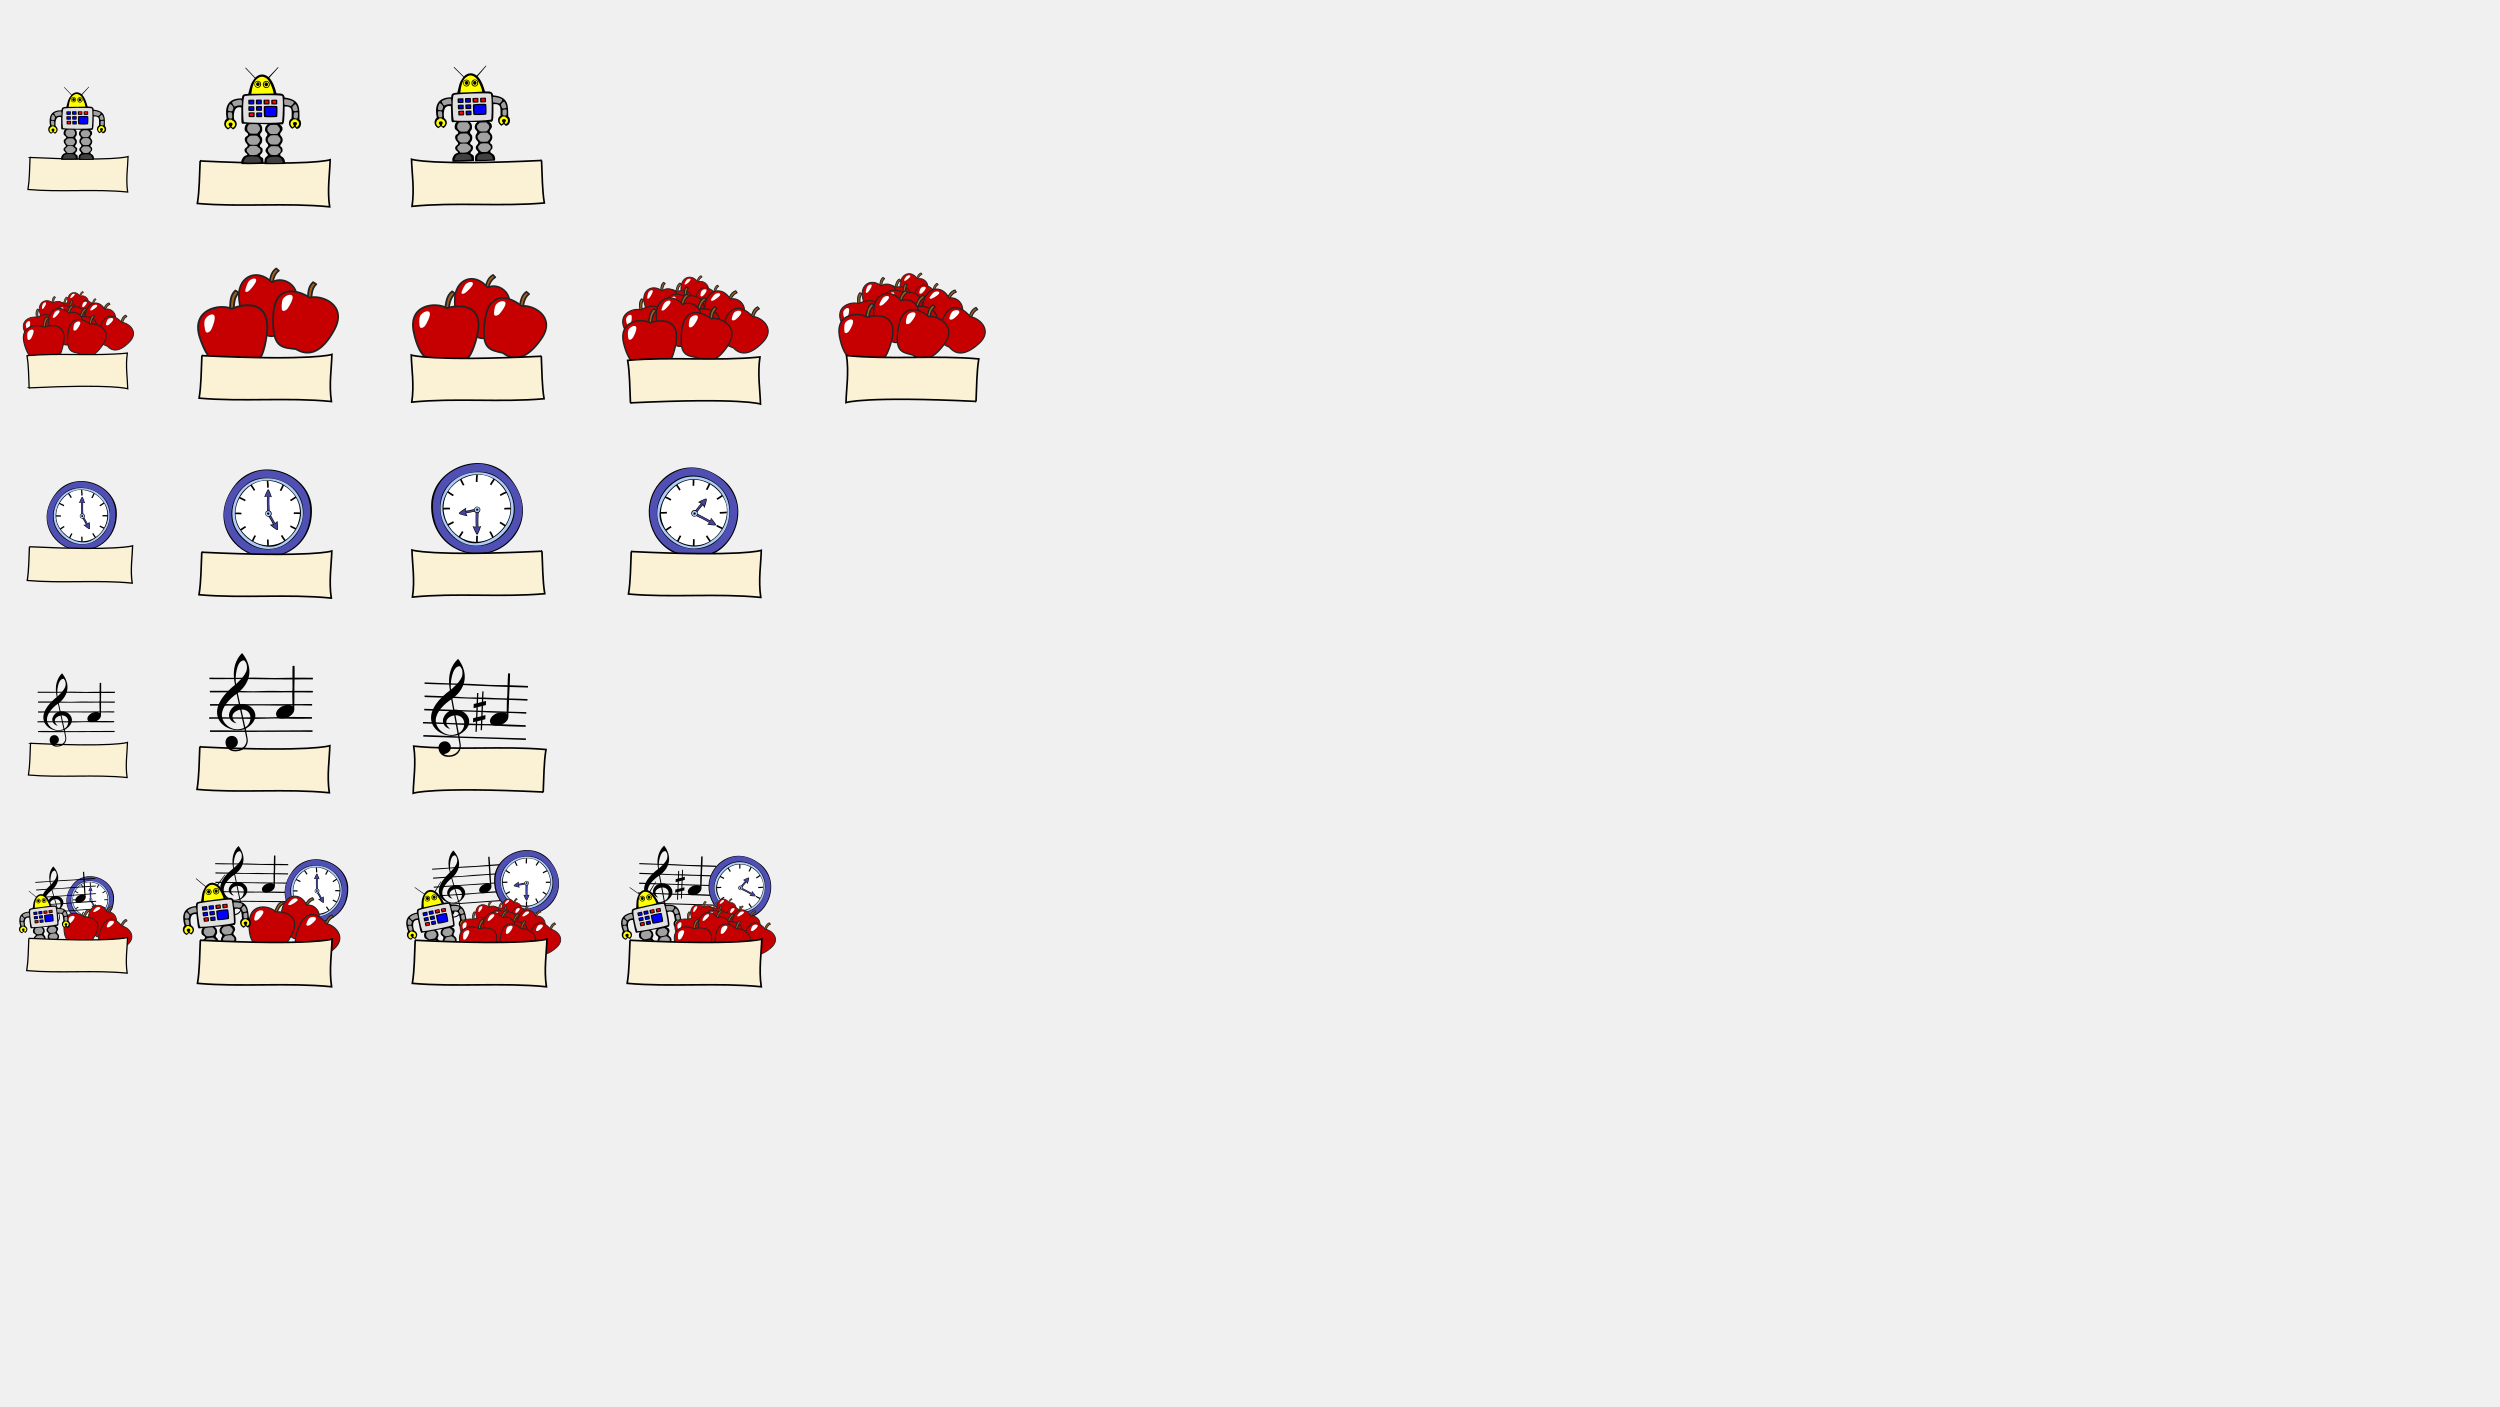
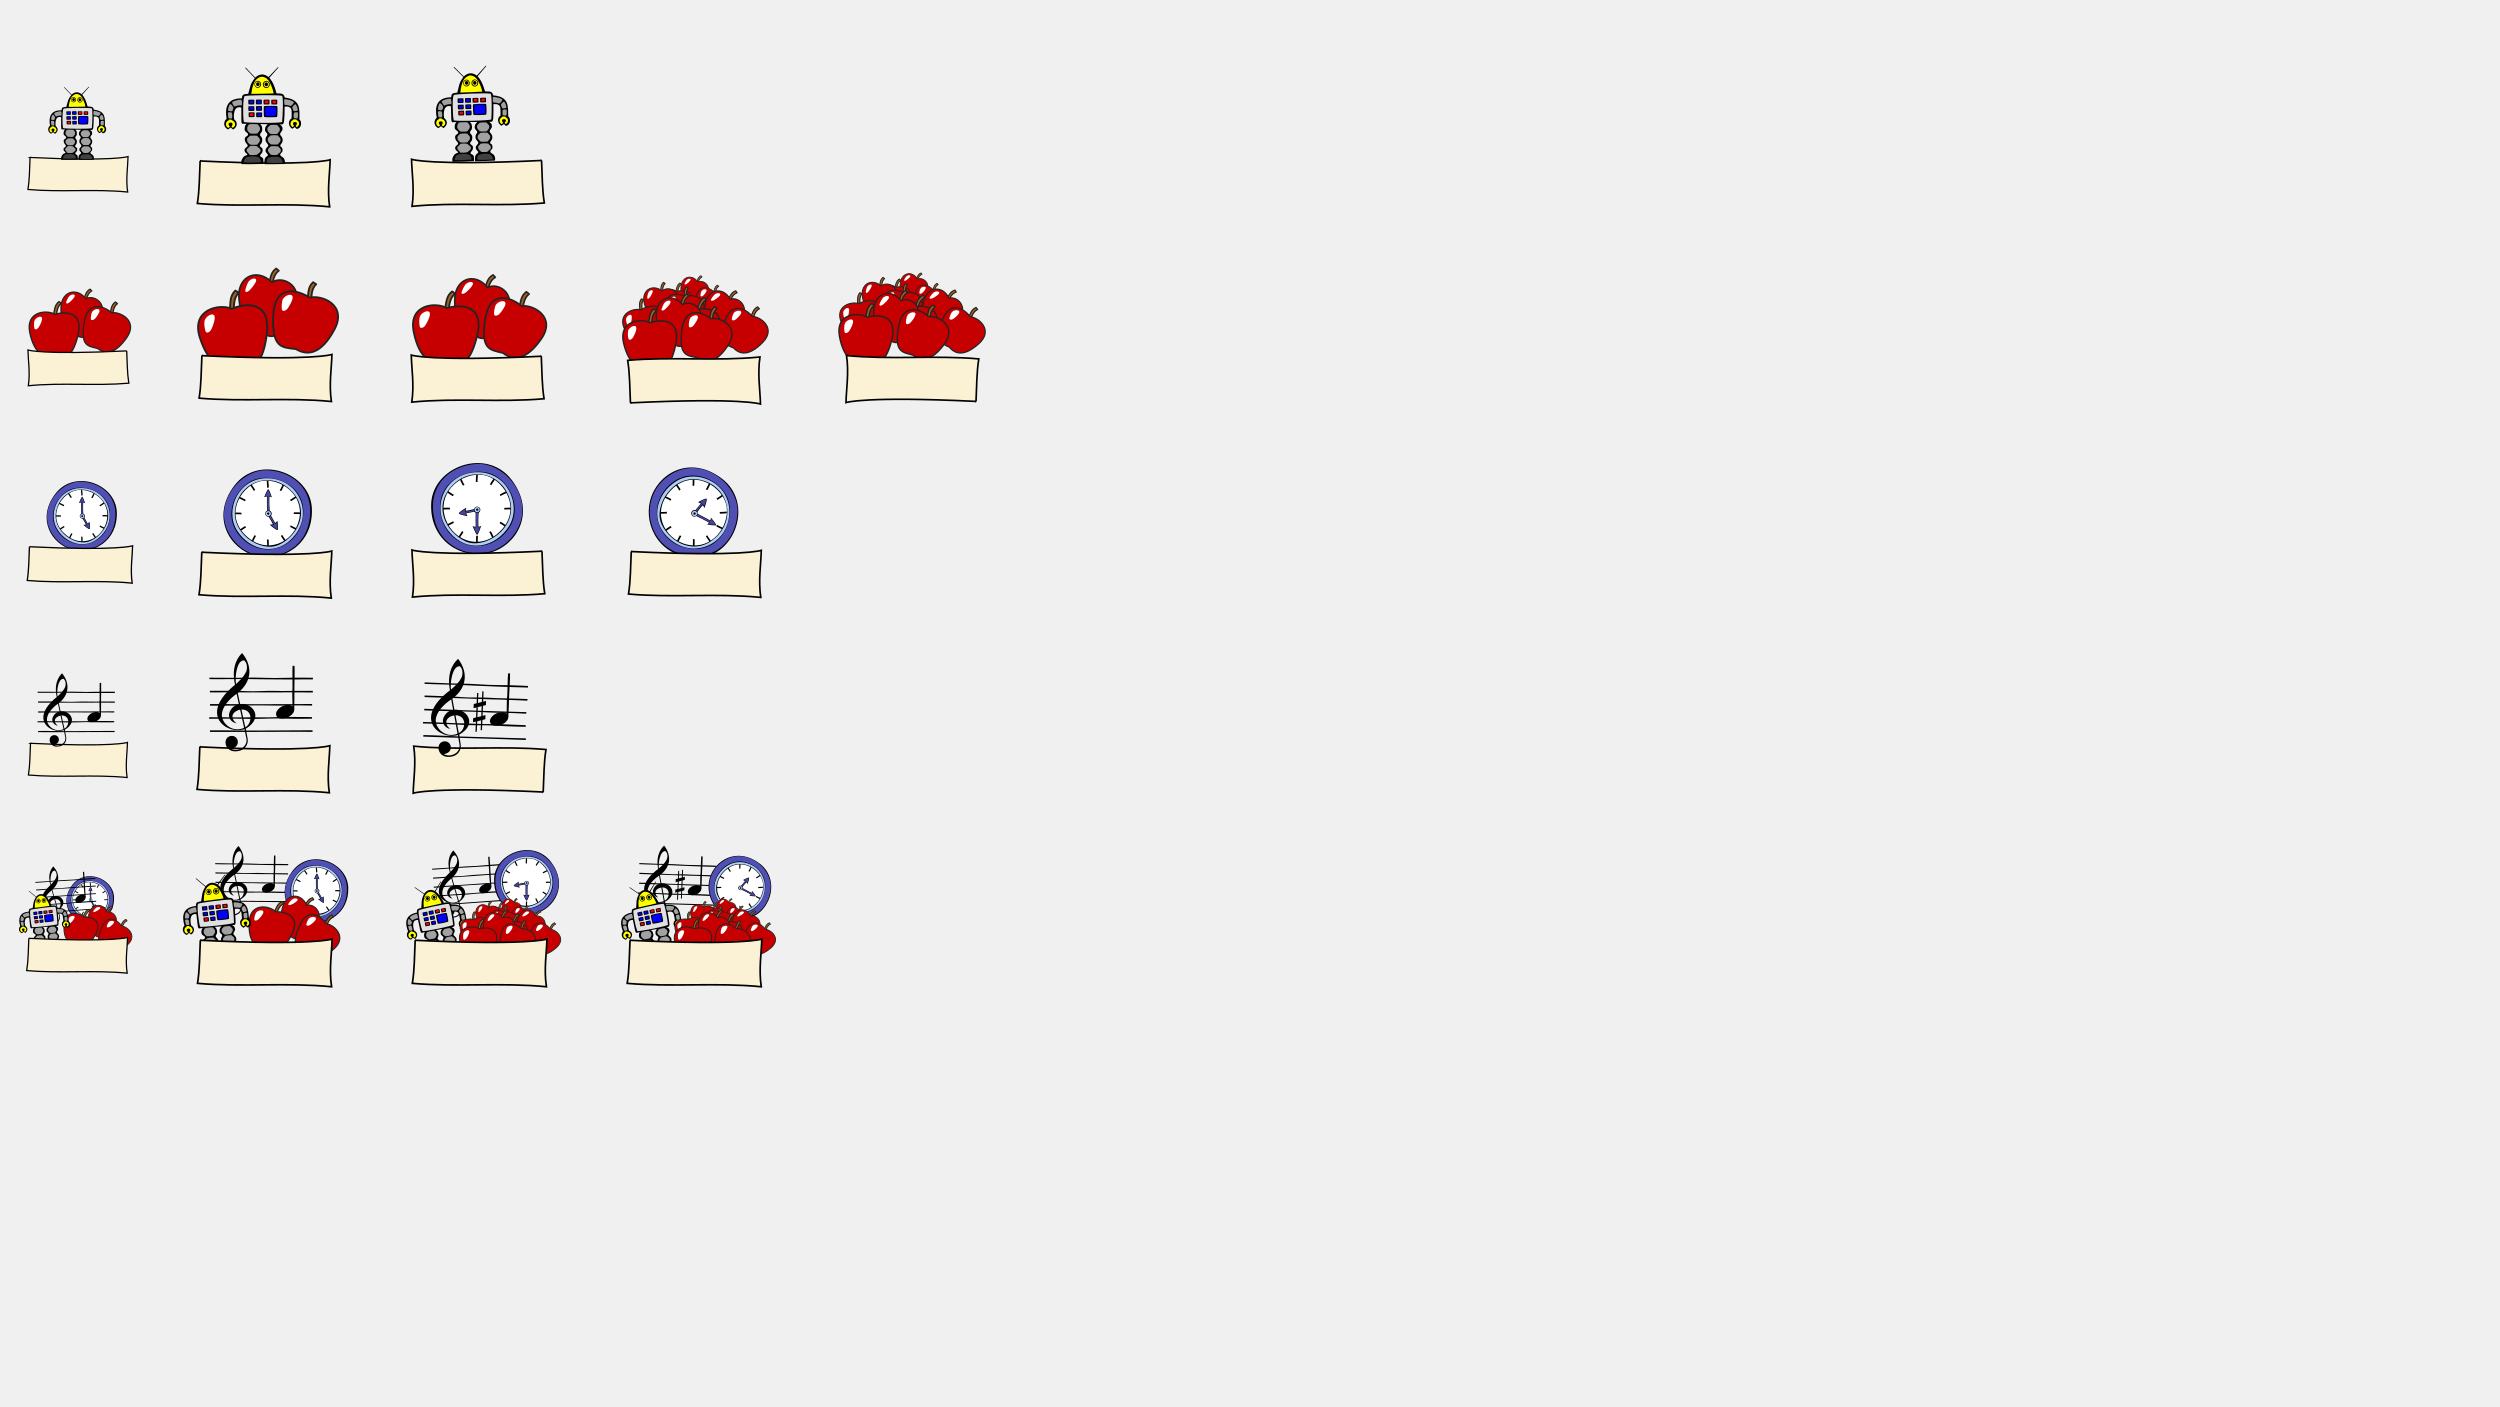
<svg xmlns="http://www.w3.org/2000/svg" xmlns:xlink="http://www.w3.org/1999/xlink" id="svg2" height="100%" viewBox="0 0 640 360" width="100%" version="1.1">
  <path id="answerlabel" stroke-linejoin="miter" d="m-56.11-15.66c28.6,1.376,33.29-0.301,33.29-0.301-0.073,3.438-0.794,7.65-0.135,12.04-11.24-1.119-22.64,0.126-33.86-0.86,0.554-3.42,0.525-6.997,0.708-10.88z" stroke="#000" stroke-linecap="butt" stroke-miterlimit="4" stroke-dasharray="none" stroke-width="0.431" fill="#fbf2d5" />
  <g id="FirstLetter" transform="translate(6,0)">
    <g id="g4123" transform="translate(-3.40901,-0.8838835)">
      <use id="use3793" xlink:href="#answerlabel" transform="translate(104.75,57.75)" height="360" width="640" y="0" x="0" />
      <g id="robot">
        <path id="path4536" d="m62.64,20.89-2.467-2.585,0.119-0.133,2.467,2.575c1.124-1.085,2.354-0.995,3.389-0.144l2.431-2.55,0.131,0.108-2.358,2.635c1.04,1.149,1.488,2.668,1.829,3.974,0.749,0.128,1.905-0.245,2.111,1.09,4.177,0.49,3.772,2.888,3.768,5.601,0.621,0.377,0.701,2.286-0.705,2.436-0.035,0-0.474-0.488-0.474-0.488s-0.626,0.473-0.697,0.425c-1.261-0.909-0.854-2.261-0.139-2.618,0-0.551,0.079-1.406,0.007-2.039-0.083-0.635-0.384-0.791-0.79-0.946-0.312-0.121-0.622-0.048-0.994-0.06-0.012,0.921,0.012,2.071-0.096,3.184-0.023,0.299-0.047,1.233-0.443,1.365l-0.718,0.012c0.408,0.31,0.731,0.455,0.731,1.209,0,0.503-0.611,0.827-0.624,1.293-0.023,0.383,0.719,0.695,0.647,1.593-0.06,0.767-0.574,0.946-0.611,1.341-0.024,0.395,0.587,0.179,0.587,1.15,0,0.79-0.587,0.586-0.587,1.221,0,0.418,0.838,0.478,1.065,1.173,0.168,0.539,0.192,0.658,0.06,1.161-1.7,0-3.221,0.096-5.162,0.035,0.012-0.79-0.083-0.503,0.036-1.185,0.12-0.694,0.778-0.85,0.815-1.077,0.071-0.479-0.611-0.564-0.587-1.269,0.012-0.695,0.718-0.838,0.682-1.281-0.06-0.539-0.705-0.647-0.682-1.51,0.012-0.838,0.491-0.838,0.479-1.281-0.013-0.491-0.707-0.526-0.599-1.449,0.071-0.682,0.443-0.886,0.718-1.161l-1.976-0.06c0.275,0.347,0.551,0.407,0.539,1.401-0.012,0.923-0.622,0.827-0.539,1.402,0.06,0.455,0.587,0.43,0.539,1.329-0.048,1.077-0.647,1.017-0.599,1.46,0.048,0.466,0.803,0.312,0.707,1.221-0.096,0.886-0.622,0.79-0.659,1.281-0.036,0.36,0.778,0.36,0.815,0.911,0.035,0.682,0.095,0.611,0.024,1.208-2.119,0.096-3.785,0.06-5.591,0.06-0.119-0.646-0.119-0.886,0.324-1.591,0.466-0.767,1.198-0.635,1.161-0.838-0.096-0.42-0.67-0.36-0.718-1.161-0.023-0.599,0.778-0.743,0.803-1.114,0.035-0.48-0.718-0.672-0.743-1.677-0.012-0.778,0.79-0.718,0.838-1.173,0.06-0.551-0.85-0.611-0.874-1.304-0.035-0.707,0.181-1.209,0.527-1.473l-0.874-0.012c-0.335,0.035-0.466,0.048-0.491-0.971-0.024-1.185-0.012-2.179,0-3.185-2.216-0.613-1.94,2.522-1.859,2.998,1.205,0.994,0.619,2.146-0.247,2.639-0.387-0.284-0.619-0.531-0.619-0.531s-0.287,0.26-0.687,0.521c-1.632-0.888-0.835-2.493-0.36-2.725-0.521-3.016,0.2-5.292,3.905-5.248,0.091-1.148,0.551-1.053,1.628-1.161,0.581-1.867,0.379-2.338,1.689-4.011z" />
        <path id="path4538" fill="#FF0" d="m62.34,22.36c0.287-0.732,0.551-1.054,0.994-1.389,0.526-0.396,1.029-0.624,1.832-0.288,0.79,0.335,1.161,0.994,1.545,1.808,0.49,1.09,0.67,1.784,0.742,2.323-2.479,0.083-3.449,0.06-5.711,0.096,0.083-0.707,0.215-1.605,0.599-2.55z" />
        <path id="path4540" fill="#a1a1a1" d="m61.27,35.75c0-0.216,2.096-0.204,2.084-0.037-0.025,0.288,0.611,0.348,0.586,1.09-0.012,0.622-0.611,0.803-0.574,1.042,0.023,0.168-2.12,0.168-2.072-0.025,0.048-0.131-0.634-0.347-0.634-1.137,0-0.658,0.611-0.755,0.611-0.934z" />
        <path id="path4542" fill="#a1a1a1" d="m61.27,38.41c-0.035-0.324,2.059-0.264,2.084,0.035,0.012,0.216,0.73,0.383,0.753,0.899,0.048,0.754-0.753,0.778-0.717,0.993,0.047,0.288-2.192,0.371-2.169,0.096,0.013-0.264-0.634-0.455-0.67-1.137-0.024-0.408,0.743-0.658,0.718-0.886z" />
        <path id="path4544" fill="#a1a1a1" d="m66.63,38.41c0.06-0.168,2.203-0.156,2.155,0.084-0.048,0.275,0.526,0.191,0.514,0.958-0.023,0.646-0.67,0.622-0.647,0.838,0.036,0.395-1.963,0.347-2,0.096-0.023-0.156-0.634-0.408-0.646-1.102-0.025-0.48,0.562-0.647,0.622-0.875z" />
        <path id="path4546" fill="#404040" d="m63.57,41.14c0.574,0.324,0.79,1.281,0.514,1.304-0.718,0.048-3.184,0.121-4.227,0.013-0.191-0.013,0.084-1.042,0.659-1.329,0.503-0.252,2.395-0.348,3.054,0.012z" />
        <path id="path4548" fill="#404040" d="m69.05,41.21c0.574,0.312,0.91,1.342,0.622,1.366-0.718,0.048-2.837,0.06-3.878-0.036-0.192-0.023-0.192-0.994,0.371-1.281,0.502-0.251,2.226-0.418,2.885-0.048z" />
        <path id="path4550" fill="#FF0" d="m55.88,31.76c0.013-0.4,0.982-0.339,0.982-0.012,0.564,0.002,1.294,1.35,0.096,1.855-0.073-0.035-0.156-0.131-0.3-0.335,1.147-1.424-1.673-1.273-0.395,0.036-0.035,0.048-0.289,0.297-0.433,0.332-0.98-0.516-0.563-1.773,0.05-1.877z" />
        <path id="path4552" fill="#FF0" d="m72.38,31.63c-0.067-0.347,1.294-0.205,1.01,0.055,0.658,0.126,0.891,1.309-0.021,1.758-0.072-0.025-0.144-0.133-0.275-0.348,1.242-1.284-1.548-1.347-0.407,0.025-0.037,0.048-0.282,0.277-0.413,0.314-0.928-0.733-0.363-1.61,0.107-1.804z" />
        <path id="path4554" fill="#a1a1a1" d="m59.28,27.87c-0.083,0.011-0.492-0.047-0.877,0.008-0.384,0.055-0.743,0.224-0.884,0.291-0.141,0.067-0.587-0.652-0.689-1.019-0.102-0.367,2.291-0.995,2.426-0.611,0.135,0.384,0.106,1.32,0.023,1.331z" />
        <path id="path4556" fill="#a1a1a1" d="m57.15,28.4c0.062,0.172-0.208,0.891-0.319,0.951-0.111,0.059-0.831,0.006-0.997-0.138-0.166-0.144,0.194-1.605,0.501-1.653,0.307-0.047,0.753,0.668,0.815,0.84z" />
        <path id="path4558" fill="#a1a1a1" d="m56.78,29.77c0.085,0.146,0.122,1.309,0.023,1.414-0.099,0.104-0.707,0.043-0.838,0-0.131-0.044-0.3-1.352-0.156-1.497,0.144-0.145,0.885-0.063,0.971,0.083z" />
        <path id="path4560" fill="#a1a1a1" d="m70.25,27.7c0.082,0.107,0.293,0.009,0.834,0.118,0.358,0.072,0.57,0.206,0.756,0.187,0.185-0.019,0.803-0.613,0.79-0.959-0.013-0.346-2.371-0.993-2.445-0.698-0.073,0.294-0.017,1.245,0.065,1.352z" />
        <path id="path4562" fill="#a1a1a1" d="m72.25,28.3c-0.036,0.169,0.245,0.938,0.36,1.011,0.115,0.073,0.886,0.043,1.014-0.171,0.128-0.214-0.319-1.459-0.524-1.548-0.205-0.089-0.814,0.539-0.85,0.708z" />
        <path id="path4564" fill="#a1a1a1" d="m72.65,31.1c0.128,0.081,0.789,0.165,0.911,0.08,0.122-0.086,0.196-1.335,0.096-1.49-0.1-0.155-0.896-0.034-0.985,0.056-0.089,0.09-0.149,1.273-0.022,1.354z" />
        <path id="path4566" fill="#a1a1a1" d="m61.07,32.79c0-0.215,2.466-0.181,2.454,0-0.024,0.287,0.468,0.358,0.443,1.125-0.012,0.647-0.611,0.826-0.574,1.077,0.023,0.181-2.12,0.168-2.072-0.023,0.036-0.144-0.634-0.371-0.634-1.185,0-0.67,0.384-0.826,0.384-0.994z" />
        <path id="path4568" fill="#a1a1a1" d="m66.46,32.99c0-0.204,2.024-0.204,2.013-0.023-0.025,0.275,0.586,0.347,0.574,1.089-0.012,0.622-0.599,0.803-0.563,1.042,0.023,0.168-2.047,0.156-2.011-0.023,0.035-0.144-0.624-0.36-0.624-1.138,0-0.659,0.611-0.755,0.611-0.946z" />
        <path id="path4570" fill="#a1a1a1" d="m66.56,35.65c0-0.216,2.083-0.203,2.071-0.024-0.024,0.275,0.61,0.347,0.599,1.09-0.012,0.634-0.622,0.825-0.587,1.065,0.025,0.168-2.107,0.156-2.059-0.025,0.037-0.143-0.646-0.359-0.646-1.162,0-0.657,0.622-0.753,0.622-0.946z" />
        <path id="path4572" fill-rule="evenodd" d="m63.4,21.57,0,0c0.476,0,0.863,0.403,0.863,0.898s-0.387,0.898-0.863,0.898c-0.475,0-0.862-0.403-0.862-0.898s0.387-0.898,0.862-0.898zm-0.036,0.191c0.376,0,0.682,0.317,0.682,0.707s-0.307,0.707-0.682,0.707c-0.376,0-0.682-0.317-0.682-0.707s0.307-0.707,0.682-0.707zm0.06,0.179c0.251,0,0.455,0.221,0.455,0.491,0,0.27-0.204,0.491-0.455,0.491s-0.455-0.221-0.455-0.491c0-0.27,0.204-0.491,0.455-0.491" />
        <path id="path4574" fill-rule="evenodd" d="m64.7,22.51c0,0.516,0.395,0.923,0.886,0.923s0.886-0.407,0.886-0.923c0-0.514-0.395-0.921-0.886-0.921s-0.886,0.407-0.886,0.921zm0.228-0.012c0,0.408,0.312,0.73,0.707,0.73,0.383,0,0.61-0.335,0.61-0.742,0-0.395-0.227-0.707-0.61-0.707-0.395,0-0.707,0.324-0.707,0.718zm0.192-0.023c0,0.275,0.204,0.491,0.455,0.491,0.239,0,0.443-0.216,0.443-0.491,0-0.275-0.204-0.491-0.443-0.491-0.251,0-0.455,0.216-0.455,0.491" />
        <path id="path4576" fill="#e0e0e0" d="m69.59,25.41c0.42,0.119,0.204,5.245,0.037,6.682-0.048,0.37-9.745,0.31-9.805-0.025-0.25-1.364-0.264-6.13,0.203-6.549,0.346-0.311,8.681-0.372,9.565-0.108z" />
        <path id="path4578" d="m62.5,26.44c0.035,0.036,0.035,1.09-0.025,1.15-0.06,0.071-1.389,0.06-1.46,0.012-0.048-0.048-0.06-1.054-0.023-1.15,0.035-0.06,1.424-0.072,1.508-0.012z" />
        <path id="path4580" fill="#00F" d="m62.2,26.67c0.037,0.025,0.025,0.647-0.012,0.682-0.036,0.037-0.815,0.037-0.849,0-0.037-0.023-0.037-0.622-0.025-0.67,0.025-0.048,0.838-0.048,0.886-0.012z" />
        <path id="path4582" d="m64.96,28.1c0.072-0.156,3.232-0.179,3.426-0.024,0.096,0.071,0.083,2.586-0.048,2.718-0.144,0.155-3.173,0.143-3.317,0.012-0.108-0.096-0.131-2.49-0.06-2.706" />
        <path id="path4584" fill="#00F" d="m68.06,28.33c0.072,0.06,0.072,2.059-0.035,2.179-0.121,0.119-2.539,0.108-2.646,0.012-0.096-0.083-0.12-2-0.048-2.167,0.048-0.131,2.574-0.143,2.73-0.023z" />
        <path id="path4586" d="m64.43,26.41c0.035,0.036,0.035,1.102-0.025,1.161-0.071,0.06-1.401,0.06-1.46,0-0.048-0.048-0.06-1.054-0.023-1.138,0.023-0.072,1.424-0.083,1.508-0.023z" />
        <path id="path4588" fill="#00F" d="m64.13,26.64c0.025,0.024,0.025,0.647-0.012,0.682-0.036,0.036-0.826,0.036-0.862,0-0.024-0.023-0.035-0.622-0.012-0.67,0.025-0.036,0.838-0.048,0.886-0.012z" />
        <path id="path4590" d="m62.5,28.1c0.048,0.035,0.048,1.089-0.012,1.15-0.073,0.06-1.402,0.06-1.462,0.012-0.047-0.048-0.06-1.054-0.023-1.15,0.023-0.06,1.425-0.071,1.497-0.012z" />
        <path id="path4592" fill="#00F" d="m62.24,28.3c0.023,0.012,0.023,0.646-0.013,0.682-0.035,0.036-0.827,0.036-0.861,0-0.025-0.023-0.037-0.622-0.012-0.67,0.012-0.048,0.838-0.048,0.886-0.012z" />
        <path id="path4594" d="m64.46,28.07c0.048,0.035,0.048,1.101-0.012,1.149-0.073,0.072-1.402,0.06-1.462,0.013-0.047-0.048-0.06-1.054-0.023-1.15,0.023-0.06,1.412-0.071,1.497-0.012z" />
        <path id="path4596" fill="#00F" d="m64.16,28.3c0.023,0.023,0.023,0.646-0.013,0.682-0.035,0.035-0.827,0.035-0.861,0-0.025-0.025-0.037-0.622-0.012-0.67,0.012-0.048,0.838-0.048,0.886-0.012z" />
        <path id="path4598" d="m62.57,29.67c0.048,0.035,0.036,1.102-0.023,1.161-0.06,0.06-1.389,0.06-1.45,0-0.047-0.048-0.06-1.054-0.023-1.138,0.023-0.072,1.414-0.083,1.497-0.023z" />
        <path id="path4600" fill="#F00" d="m62.27,29.9c0.024,0.024,0.024,0.646-0.013,0.682-0.035,0.036-0.825,0.036-0.861,0-0.025-0.023-0.036-0.622-0.012-0.67,0.012-0.036,0.838-0.048,0.886-0.012z" />
        <path id="path4602" d="m64.5,29.7c0.048,0.023,0.036,1.089-0.023,1.15-0.06,0.06-1.389,0.06-1.45,0-0.047-0.037-0.071-1.054-0.023-1.138,0.023-0.072,1.414-0.084,1.497-0.012z" />
        <path id="path4604" fill="#00F" d="m64.23,29.9c0.024,0.025,0.024,0.647-0.013,0.683-0.035,0.035-0.825,0.035-0.861,0-0.025-0.025-0.037-0.611-0.012-0.67,0.012-0.036,0.838-0.048,0.886-0.013z" />
        <path id="path4606" d="m66.39,26.44c0.036,0.036,0.036,1.09-0.024,1.15-0.071,0.06-1.401,0.06-1.46,0-0.048-0.036-0.06-1.042-0.025-1.138,0.025-0.071,1.425-0.083,1.509-0.012z" />
        <path id="path4608" fill="#F00" d="m66.13,26.64c0.023,0.012,0.023,0.636-0.012,0.67-0.037,0.036-0.815,0.036-0.851,0.012-0.035-0.035-0.048-0.622-0.023-0.682,0.023-0.036,0.838-0.048,0.886,0z" />
        <path id="path4610" d="m68.36,26.44c0.048,0.036,0.048,1.09-0.012,1.15-0.072,0.06-1.401,0.06-1.46,0.012-0.048-0.048-0.06-1.054-0.025-1.15,0.025-0.06,1.414-0.072,1.497-0.012z" />
        <path id="path4612" fill="#F00" d="m68.06,26.64c0.023,0.012,0.023,0.647-0.012,0.682-0.037,0.036-0.827,0.036-0.863,0-0.023-0.023-0.036-0.622-0.012-0.67,0.012-0.048,0.838-0.048,0.886-0.012z" />
      </g>
    </g>
    <rect id="rect4029" height="50" width="55" y="10" x="33.93" fill="none" />
  </g>
  <g id="NameTerms" transform="translate(-129.591,0)">
    <use id="use3797" xlink:href="#answerlabel" transform="matrix(-1,0,0,1,212.1218,56.74111)" height="360" width="640" y="0" x="0" />
    <use id="use4027" xlink:href="#robot" transform="matrix(0.9816815,-0.02624163,0.02624163,0.9816815,186.1723,0.8680379)" height="360" width="640" y="0" x="0" />
    <rect id="rect4166" height="50" width="55" y="10" x="224.6" fill="none" />
  </g>
  <g id="Read">
    <use id="use4555" xlink:href="#g4123" transform="matrix(0.7536449,0,0,0.7536449,-26.39506,9.25695)" height="360" width="640" y="0" x="0" />
    <rect id="rect4541" height="50" width="40" y="10" x="0" fill="none" />
  </g>
  <g id="three_apples" transform="matrix(1.209977,0,0,1.209977,31.97019,-20.83029)">
    <path id="use3067" stroke-linejoin="round" d="m-137.9,82.63c0.379-1.532,0.364-2.65,1.512-3.466l0.537,0.449c-1.121,0.789-1.191,2.337-1.4,3.416z" stroke="#232323" stroke-dasharray="none" stroke-miterlimit="4" stroke-width="0.337" fill="#a16121" />
    <path id="use3069" stroke-linejoin="round" d="m-133,87.82c-2.574,4.823-3.875,6.223-6.69,3.793-3.26,1.205-3.5-1.456-4.137-6.067-0.639-4.613,3.436-6.695,6.586-3.606,2.409-1.55,6.819,1.061,4.243,5.881z" stroke="#232323" stroke-dasharray="none" stroke-miterlimit="4" stroke-width="0.337" fill="#c60000" />
    <path id="use3071" fill="#FFF" d="m-142.6,83.67c-0.004-0.331,0.424-1.65,0.792-2.007,0.595-0.578,1.43-0.639,1.403-0.107-0.026,0.553-1,1.672-1.37,2.033-0.367,0.354-0.818,0.402-0.826,0.081z" />
    <path id="use3022" stroke-linejoin="round" d="m-145.7,87.77c0.167-1.787-0.037-3.043,1.115-4.154l0.68,0.415c-1.128,1.077-0.945,2.83-0.998,4.08z" stroke="#232323" stroke-dasharray="none" stroke-miterlimit="4" stroke-width="0.383" fill="#a16121" />
    <path id="use3024" stroke-linejoin="round" d="m-151.7,93.08c1.891,5.785,4.733,6.571,7.379,5.548,2.986,0.144,5.086,0.793,6.029-6.117,0.943-6.907-4.195-6.459-7.025-5.248-2.326-1.069-8.27,0.033-6.382,5.82z" stroke="#232323" stroke-dasharray="none" stroke-miterlimit="4" stroke-width="0.383" fill="#c60000" />
    <path id="use3026" fill="#FFF" d="m-150.5,91.9c-0.217-0.335-0.469-1.895-0.188-2.448,0.456-0.892,1.574-1.382,1.879-0.828,0.319,0.576-0.316,2.213-0.597,2.77-0.282,0.548-0.877,0.828-1.094,0.505z" />
    <path id="use3031" stroke-linejoin="round" d="m-130.1,85.8c0.187-1.674,0.017-2.854,1.116-3.877l0.631,0.401c-1.076,0.991-0.934,2.638-1.005,3.809z" stroke="#232323" stroke-dasharray="none" stroke-miterlimit="4" stroke-width="0.36" fill="#a16121" />
    <path id="use3033" stroke-linejoin="round" d="m-124.7,91.44c-2.694,5.033-5.448,5.294-7.724,3.915-2.781-0.356-4.827-0.1-4.568-6.634,0.261-6.535,4.933-5.28,7.348-3.696,2.324-0.606,7.636,1.386,4.941,6.419z" stroke="#232323" stroke-dasharray="none" stroke-miterlimit="4" stroke-width="0.36" fill="#c60000" />
    <path id="use3035" fill="#FFF" d="m-135.2,87.51c-0.147-0.345-0.132-1.827,0.217-2.292,0.564-0.752,1.675-1.026,1.869-0.465,0.203,0.583-0.645,1.995-0.994,2.465-0.348,0.462-0.943,0.625-1.091,0.292z" />
  </g>
  <g id="twelve_apples" transform="matrix(0.7493139,0,0,0.7493139,-15.14505,21.88599)">
    <use id="use4204" xlink:href="#three_apples" transform="matrix(0.6100233,0.1018365,-0.1018365,0.6100233,29.98608,40.7232)" height="360" width="640" y="0" x="0" />
    <use id="use4202" xlink:href="#three_apples" transform="matrix(0.7530824,-0.1109226,0.1109226,0.7530824,21.33723,3.775528)" height="360" width="640" y="0" x="0" />
    <use id="use4200" xlink:href="#three_apples" transform="matrix(0.8545209,0.243829,-0.2439665,0.8522187,84.02366,46.17775)" height="360" width="640" y="0" x="0" />
    <use id="use4196" xlink:href="#three_apples" transform="matrix(0.997211,0.07463337,-0.07463337,0.997211,75.03106,13.81886)" height="360" width="640" y="0" x="0" />
  </g>
  <g id="CountEasy">
    <use id="use4212" xlink:href="#three_apples" transform="matrix(1.054231,0,0,1.054231,210.9776,-10.30184)" height="360" width="640" y="0" x="0" />
    <use id="use4276" xlink:href="#answerlabel" transform="translate(107.7916,106.7066)" height="360" width="640" y="0" x="0" />
    <rect id="rect4284" height="50" width="55" y="60" x="40" fill="none" />
  </g>
  <g id="CountReadEasy" transform="translate(-107.591,0)">
-     <use id="use4214" xlink:href="#three_apples" transform="matrix(0.9935337,0.1135376,-0.1135376,0.9935337,374.525,11.00259)" height="360" width="640" y="0" x="0" />
-     <use id="use4278" xlink:href="#answerlabel" transform="matrix(-1,0,0,1,190.0555,106.862)" height="360" width="640" y="0" x="0" />
+     <g id="g3179">
+       <use id="use4214" xlink:href="#three_apples" transform="matrix(0.9935337,0.1135376,-0.1135376,0.9935337,374.525,11.00259)" height="360" width="640" y="0" x="0" />
+       <use id="use4278" xlink:href="#answerlabel" transform="matrix(-1,0,0,1,190.0555,106.862)" height="360" width="640" y="0" x="0" />
+     </g>
    <rect id="rect4291" height="50" width="55" y="60" x="202.6" fill="none" />
  </g>
  <g id="CountHard" transform="translate(-212.3536,0)">
    <g id="g4312" transform="translate(4.883883,1.06066)">
      <use id="use4272" xlink:href="#twelve_apples" transform="matrix(1.093237,0,0,1.093237,451.6612,-14.12532)" height="360" width="640" y="0" x="0" />
      <use id="use4280" xlink:href="#answerlabel" transform="matrix(1,0,0,-1,424.9712,86.41183)" height="360" width="640" y="0" x="0" />
    </g>
    <rect id="rect4298" height="50" width="55" y="60" x="362.4" fill="none" />
  </g>
  <g id="CountReadHard" transform="translate(-318.7071,0)">
    <use id="use4274" xlink:href="#twelve_apples" transform="matrix(1.097384,0.06352874,-0.06352874,1.097384,624.3334,-10.33883)" height="360" width="640" y="0" x="0" />
    <use id="use4282" xlink:href="#answerlabel" transform="matrix(-1,0,0,-1,512.4622,87.09807)" height="360" width="640" y="0" x="0" />
    <rect id="rect4305" height="50" width="55" y="60" x="523.7" fill="none" />
  </g>
  <g id="Count">
-     <use id="use4547" xlink:href="#g4312" transform="matrix(0.7582424,0,0,0.7582424,-275.9285,21.09636)" height="360" width="640" y="0" x="0" />
+     <use id="use3183" xlink:href="#g3179" transform="matrix(0.7597082,0,0,0.7597082,-154.5731,20.54356)" height="360" width="640" y="0" x="0" />
    <rect id="rect4549" height="50" width="40" y="60" x="0" fill="none" />
  </g>
  <g id="ClockEasy">
    <g id="g4474" transform="translate(2.919417,-0.1767767)">
      <g id="g4536" transform="matrix(0.7918645,0,0,0.7918645,-715.7314,-455.0408)">
        <g id="clock_background">
          <path id="path3765" d="m1001,739.3c0.489,11.67-9.624,17.48-18.11,15.31-8.484-2.171-14.71-12.49-6.969-22.74,7.74-10.25,24.59-4.244,25.08,7.426z" fill-rule="evenodd" fill="#000" />
          <path id="path3767" d="m986.6,726.9c-8.888-0.391-18.6,11.51-11.65,21.65,6.941,10.14,21.95,7.006,24.85-3.713,2.901-10.72-4.304-17.55-13.19-17.94zm11.61,14.3c-0.703,10.2-11.78,14.7-19.13,8.342-7.355-6.361-3.768-15.83,2.175-19.09,5.943-3.256,17.66,0.543,16.96,10.75z" fill-rule="evenodd" fill="#5050b4" />
          <path id="path3779" d="m996.9,742.7c-1.671,7.719-10.95,11.94-17.71,4.856-6.756-7.08-0.377-16.44,5.798-17.23,6.175-0.791,13.58,4.655,11.91,12.37z" fill-rule="evenodd" fill="#FFF" />
          <path id="path3782" d="m986.4,730.3c0.164,1.508,0.115,2.224,0.114,2.228,0.187-0.002,0.382,0.023,0.551-0.05-0.02-0.744-0.038-1.489-0.151-2.178z" fill="#000" />
          <use id="use3784" xlink:href="#path3782" transform="matrix(-0.03639416,-0.9995096,-1.16168,0.03131355,1882.016,1704.132)" height="1052.362" width="744.094" y="0" x="0" />
          <use id="use3786" xlink:href="#path3782" transform="matrix(0.9950272,-0.09960347,-0.09148554,-0.91393,71.85791,1517.046)" height="1052.362" width="744.094" y="0" x="0" />
          <use id="use3788" xlink:href="#path3782" transform="matrix(-0.04345369,-0.9988579,-0.908425,0.04777947,1684.522,1691.524)" height="1052.362" width="744.094" y="0" x="0" />
          <use id="use3814" xlink:href="#path3782" transform="matrix(0.8660254,0.5,-0.5,0.8660254,502.5076,-394.2556)" height="1052.362" width="744.094" y="0" x="0" />
          <use id="use3816" xlink:href="#path3782" transform="matrix(0.5,0.8660254,-0.8660254,0.5,1135.059,-484.1473)" height="1052.362" width="744.094" y="0" x="0" />
          <use id="use3820" xlink:href="#path3782" transform="matrix(-0.5,0.8660254,-0.8660254,-0.5,2121.825,256.6287)" height="1052.362" width="744.094" y="0" x="0" />
          <use id="use3822" xlink:href="#path3782" transform="matrix(-0.8660254,0.5,-0.5,-0.8660254,2212.04,888.938)" height="1052.362" width="744.094" y="0" x="0" />
          <use id="use3826" xlink:href="#path3782" transform="matrix(-0.8660254,-0.5,0.5,-0.8660254,1471.021,1875.784)" height="1052.362" width="744.094" y="0" x="0" />
          <use id="use3828" xlink:href="#path3782" transform="matrix(-0.5,-0.8660254,0.8660254,-0.5,838.5908,1965.999)" height="1052.362" width="744.094" y="0" x="0" />
          <use id="use3832" xlink:href="#path3782" transform="matrix(0.5,-0.8660254,0.8660254,0.5,-148.296,1225.021)" height="1052.362" width="744.094" y="0" x="0" />
          <use id="use3834" xlink:href="#path3782" transform="matrix(0.8660254,-0.5,0.5,0.8660254,-238.3896,592.4292)" height="1052.362" width="744.094" y="0" x="0" />
          <path id="path3773" d="m987,729.5c-9.611-0.428-14.34,10.17-10.25,16.79,4.093,6.619,13.21,8.841,18.89,1.431,5.678-7.409,0.977-17.8-8.634-18.23zm7.584,4.284c6.013,6.492,1.703,14.4-4.17,17.19-5.873,2.793-16.2-3.829-14.03-12.54,2.171-8.708,12.18-11.15,18.2-4.654z" fill-rule="evenodd" fill="#afcdfa" />
        </g>
        <g id="clock_minute" transform="translate(0,-0.2651651)">
          <path id="path3836" d="m986.5,740.4c-0.085-1.743-0.014-4.73-0.014-4.73-0.184-0.011-0.422,0.011-0.904,0.183,0,0,0.964-2.481,1.3-2.556,0.335-0.075,1.18,2.622,1.18,2.622-0.246-0.123-0.605-0.275-0.784-0.232-0.087,1.561-0.002,3.017,0.057,4.664z" fill="#000" />
          <path id="path3836-3" d="m986.6,740.4c-0.063-1.581,0.032-4.878,0.032-4.878-0.137-0.01-0.422-0.069-0.78,0.087,0,0,0.785-1.902,1.034-1.97,0.248-0.068,0.898,2.005,0.898,2.005-0.206-0.186-0.53-0.15-0.662-0.107-0.065,1.416,0.038,3.312,0.081,4.806z" fill="#44449c" />
        </g>
        <g id="clock_hour">
          <path id="path3836-5" d="m987,740.3c1.08,1.655,2.111,3.642,2.111,3.642,0.219-0.111,0.311-0.191,0.77-0.678,0,0,0.387,2.634,0.043,2.93s-2.559-1.707-2.559-1.707c0.353-0.043,0.844,0.004,1.027-0.156-0.779-1.591-1.142-1.994-2.137-3.573z" fill="#000" />
          <path id="path3836-3-2" d="m987,740.5c0.963,1.511,2.094,3.736,2.094,3.736,0.163-0.081,0.356-0.113,0.68-0.502,0,0,0.287,1.98,0.038,2.211-0.248,0.232-1.884-1.245-1.884-1.245,0.343,0.046,0.666-0.143,0.793-0.272-0.723-1.434-1.306-2.176-2.198-3.615z" fill="#44449c" />
          <path id="path3765-6" d="m987.8,740.3c0.472,0.688,0.098,1.42-0.521,1.593-0.62,0.173-1.452-0.197-1.348-1.147,0.104-0.95,1.398-1.133,1.87-0.446z" fill-rule="evenodd" fill="#000" />
          <path id="path3773-8" d="m986.5,740.2c-0.76,0.408-0.395,1.387,0.125,1.524s0.933-0.073,1.111-0.599c0.178-0.525-0.477-1.333-1.236-0.926zm0.533,0.371c0.286,0.106,0.285,0.49,0.102,0.642-0.182,0.152-0.547,0.102-0.605-0.24-0.058-0.342,0.217-0.508,0.503-0.403z" fill-rule="evenodd" fill="#afcdfa" />
        </g>
      </g>
      <use id="use4439" xlink:href="#answerlabel" transform="translate(104.8411,157.2094)" height="360" width="640" y="0" x="0" />
    </g>
    <rect id="rect4503" height="50" width="55" y="110" x="40" fill="none" />
  </g>
  <g id="ClockMedium" transform="translate(-107.591,0)">
    <g id="g3265">
      <use id="use4649" xlink:href="#clock_background" transform="matrix(-0.821636,0.00355522,0.00355522,0.821636,1037.797,-481.9881)" height="360" width="640" y="0" x="0" />
      <use id="use4653" xlink:href="#clock_minute" transform="matrix(0.8862248,0,0,-0.8631867,-644.8791,769.6412)" height="360" width="640" y="0" x="0" />
      <use id="use4656" xlink:href="#clock_hour" transform="matrix(-0.2431279,0.7485414,-0.7485414,-0.2431279,1024.303,-428.1239)" height="360" width="640" y="0" x="0" />
    </g>
    <use id="use4443" xlink:href="#answerlabel" transform="matrix(-1,0,0,1,190.2323,156.7701)" height="360" width="640" y="0" x="0" />
    <rect id="rect4450" height="50" width="55" y="110" x="202.6" fill="none" />
  </g>
  <g id="ClockHard" transform="translate(-212,0)">
    <g id="g3316">
      <use id="use4659" xlink:href="#clock_background" transform="matrix(0,0.8071827,-0.8071827,0,987.538,-665.2387)" height="360" width="640" y="0" x="0" />
      <use id="use4662" xlink:href="#clock_minute" transform="matrix(-0.3787951,0.7071653,-0.7071653,-0.3787951,1287.53,-285.7971)" height="360" width="640" y="0" x="0" />
      <use id="use4665" xlink:href="#clock_hour" transform="matrix(-0.2925646,-0.7469769,0.7469769,-0.2925646,125.087,1085.419)" height="360" width="640" y="0" x="0" />
    </g>
    <use id="use4445" xlink:href="#answerlabel" transform="translate(429.7086,156.8559)" height="360" width="640" y="0" x="0" />
    <rect id="rect4465" height="50" width="55" y="110" x="362" fill="none" />
  </g>
  <g id="Clock">
    <use id="use4538" xlink:href="#g4474" transform="matrix(0.7935772,0,0,0.7935772,-33.45645,27.77731)" height="360" width="640" y="0" x="0" />
    <rect id="rect4557" height="50" width="40" y="110" x="0" fill="none" />
  </g>
  <g id="NotesReadEasy">
    <g id="g4683" transform="translate(2.565864,-0.1767767)">
      <use id="use4641" xlink:href="#answerlabel" transform="translate(104.6919,207.0403)" height="360" width="640" y="0" x="0" />
      <g id="g4671" fill="#000" transform="matrix(1.052258,0,0,1.052258,-3.189194,-10.58824)">
        <path id="staffline_5" d="m51.55,175.1s4.194,0.035,6.291,0.037c2.097,0.002,4.128-0.105,6.291-0.026s4.179,0.097,6.291,0.021c2.112-0.076,6.291-0.01,6.291-0.01,0.009,0.137,0.029,0.28-0.008,0.397,0,0-4.194,0.021-6.29,0.016-2.097-0.004-4.194-0.041-6.29-0.046-2.097-0.004-4.158-0.103-6.29-0.046-2.132,0.058-6.29,0.016-6.29,0.016,0.018-0.101-0.042-0.152,0.003-0.36z" />
        <path id="staffline_4" d="m76.7,178.7s-4.173-0.034-6.259-0.036c-2.086-0.002-3.343,0.057-6.259,0.025s-4.099-0.018-6.259-0.021c-2.16-0.003-6.259,0.01-6.259,0.01-0.009-0.135-0.038-0.275-0.002-0.39,0,0,4.18,0.01,6.266,0.015,2.086,0.004,3.396,0.19,6.258,0.054,2.862-0.136,4.136,0.03,6.258-0.026,2.121-0.057,6.258-0.016,6.258-0.016-0.012,0.097-0.008,0.2,0,0.385z" />
        <path id="staffline_3" d="m76.52,181.5s-4.139,0.034-6.208,0.036c-2.069,0.002-3.316-0.016-6.208,0.015-2.893,0.032-4.066-0.023-6.208-0.02-2.143,0.003-6.208-0.01-6.208-0.01-0.009,0.135-0.029,0.275,0.007,0.39,0,0,4.138-0.01,6.207-0.015,2.069-0.004,3.345-0.069,6.207-0.054s4.091,0.091,6.207,0.026,6.207,0.016,6.207,0.016c-0.018-0.099,0.025-0.251,0-0.385z" />
        <path id="staffline_2" d="m51.46,185.1s4.17-0.035,6.256-0.037c2.085-0.002,4.105,0.126,6.256,0.046s4.155-0.117,6.256-0.041c2.1,0.076,6.256,0.01,6.256,0.01,0.009-0.137,0.029-0.28-0.008-0.397,0,0-4.17-0.042-6.255-0.037-2.085,0.004-3.735,0.162-6.255,0.107-2.52-0.056-4.134,0.063-6.255,0.005-2.12-0.058-6.234-0.016-6.234-0.016,0.018,0.101,0.028,0.187-0.018,0.36z" />
        <path id="staffline_1" d="m51.66,188.3s4.161,0.006,6.241,0.004,3.333,0.016,6.241-0.015,4.087-0.018,6.241-0.021c2.154-0.003,6.241,0.01,6.241,0.01,0.009-0.135,0.029-0.275-0.008-0.39,0,0-4.16,0.031-6.24,0.035-2.08,0.004-3.353,0.027-6.24,0.034-2.887,0.008-4.125,0.03-6.24-0.026-2.115-0.056-6.24-0.016-6.24-0.016,0.018,0.099,0.049,0.215,0.003,0.385z" />
        <path id="clef" d="m59.5,169.1c-0.471,0.474-2.843,2.681-1.739,7.737-9.099,7.385-1.791,12.26,2.307,10.79l0.497,2.45c0.205,2.046-2.244,3.127-3.762,2.306,2.575-0.414,1.851-3.459-0.124-3.087-1.975,0.373-1.508,3.687,1.048,3.726,2.556,0.039,3.321-1.814,3.122-3.017l-0.452-2.484c4.569-2.784,1.468-6.439-1.376-6.005l-0.585-2.69c3.527-2.799,3.621-6.589,1.064-9.724zm0.41,1.798c0.029,0,0.057,0.001,0.087,0.003,0,0,0.853,0.609,0.649,2.147s-2.622,3.58-2.622,3.58c-0.313-1.4,0.075-5.73,1.886-5.731zm-1.753,8.134,0.545,2.525c-0.668,0.109-1.714,0.601-2.253,1.925-0.539,1.324,0.484,2.59,1.703,2.723,0,0-1.133-0.705-0.997-1.812,0.087-0.71,0.907-1.326,1.855-1.501l0.96,4.403c-2.632,1.259-5.399-0.864-5.403-3.149-0.003-1.907,1.926-3.982,3.59-5.114zm1.174,3.804c2.832-0.023,2.669,3.417,0.938,4.311z" />
        <path id="use3118" d="m71.74,182.8c0.061-1.866-0.138-3.747,0.013-5.288,0.024-2.051-0.063-3.397,0.013-5.288,0.168-0.004,0.342-0.012,0.485,0.003,0.063,1.753-0.023,3.698-0.036,5.287,0.014,1.948,0.01,3.397-0.036,5.287-0.123-0.008-0.186,0.018-0.44-0.002z" />
        <path id="note_a_head" d="m67.75,183.9c-0.016-0.928,1.398-2.219,2.953-2.185,0.726,0.016,1.502,0.317,1.477,1.234-0.025,0.917-1.349,2.063-2.913,2.104-0.754,0.019-1.501-0.225-1.517-1.153z" />
      </g>
    </g>
    <rect id="rect4699" height="50" width="55" y="160" x="40" fill="none" />
  </g>
  <g id="NotesReadHard" transform="translate(-107.591,0)">
    <use id="use4643" xlink:href="#answerlabel" transform="matrix(-1,0,0,-1,190.5458,187.0981)" height="360" width="640" y="0" x="0" />
    <g id="g3309">
      <path id="sharp" d="m229.8,183.6,0.107-2.576,0.991-0.244-0.106,2.563zm2.075-0.538-0.743,0.185,0.106-2.563,0.743-0.18,0.044-1.065-0.743,0.18,0.109-2.618-0.337,0.004-0.112,2.698-0.992,0.257,0.106-2.546-0.336-0.014-0.11,2.643-0.743,0.18-0.044,1.067,0.743-0.18-0.106,2.558-0.743,0.179-0.044,1.062,0.743-0.18-0.108,2.604,0.336,0.014,0.112-2.697,0.991-0.243-0.105,2.533,0.337-0.004,0.109-2.628,0.743-0.18z" fill="#000" />
      <use id="use4681" xlink:href="#g4671" transform="matrix(0.9994334,0.03365727,-0.03365727,0.9994334,171.1141,-0.5936372)" height="360" width="640" y="0" x="0" />
    </g>
    <rect id="rect4701" height="50" width="55" y="160" x="202.6" fill="none" />
  </g>
  <g id="Music">
    <use id="use4695" xlink:href="#g4683" transform="matrix(0.7459468,0,0,0.7459468,-30.3488,47.66188)" height="360" width="640" y="0" x="0" />
    <rect id="rect4697" height="50" width="40" y="160" x="0" fill="none" />
  </g>
  <g id="Mixed">
    <use id="use3155" xlink:href="#g4536" transform="matrix(0.5385552,0,0,0.5385552,-12.23254,159.4859)" height="360" width="640" y="0" x="0" />
    <use id="use3158" xlink:href="#g4671" transform="matrix(0.5790136,-0.03919321,0.03919321,0.5790136,-27.32835,127.231)" height="360" width="640" y="0" x="0" />
    <use id="use3153" xlink:href="#three_apples" transform="matrix(0.4842596,0.1895616,-0.1895616,0.4842596,107.1914,220.9755)" height="360" width="640" y="0" x="0" />
    <use id="use3150" xlink:href="#robot" transform="matrix(0.6639946,-0.07597433,0.07597433,0.6639946,-33.99578,220.5582)" height="360" width="640" y="0" x="0" />
    <use id="use3148" xlink:href="#answerlabel" transform="matrix(0.7593537,0,0,0.7593537,49.98331,252.1068)" height="360" width="640" y="0" x="0" />
    <rect id="rect3161" height="50" width="40" y="210" x="0" fill="none" />
  </g>
  <g id="MixedEasy">
    <use id="use3158-2" xlink:href="#g4671" transform="matrix(0.7056524,0.00862657,-0.00862657,0.7056524,20.57675,97.97781)" height="360" width="640" y="0" x="0" />
    <use id="use3155-5" xlink:href="#g4536" transform="matrix(0.7187528,0,0,0.7187528,33.85951,133.4714)" height="360" width="640" y="0" x="0" />
    <use id="use3153-8" xlink:href="#three_apples" transform="matrix(0.6462902,0.2529879,-0.2529879,0.6462902,184.9921,215.035)" height="360" width="640" y="0" x="0" />
    <use id="use3150-2" xlink:href="#robot" transform="matrix(0.8861635,-0.1013949,0.1013949,0.8861635,-5.060574,214.8531)" height="360" width="640" y="0" x="0" />
    <use id="use3148-8" xlink:href="#answerlabel" transform="matrix(1.013429,0,0,1.013429,108.1425,256.5827)" height="360" width="640" y="0" x="0" />
    <rect id="rect4701-9" height="50" width="55" y="210" x="40" fill="none" />
  </g>
  <g id="MixedMedium">
    <use id="use3158-2-8" xlink:href="#g4671" transform="matrix(0.6812091,-0.04611079,0.04611079,0.6812091,67.83799,106.4431)" height="360" width="640" y="0" x="0" />
    <use id="use3270" xlink:href="#g3265" transform="matrix(0.707681,0,0,0.707681,-27.76588,133.7243)" height="360" width="640" y="0" x="0" />
    <use id="use3150-2-6" xlink:href="#robot" transform="matrix(0.8021419,-0.1660377,0.1660377,0.8021419,54.82425,222.5542)" height="360" width="640" y="0" x="0" />
    <use id="use3262" xlink:href="#twelve_apples" transform="matrix(0.7593619,0.05110955,-0.05110955,0.7593619,181.1351,174.9387)" height="360" width="640" y="0" x="0" />
    <use id="use3148-8-3" xlink:href="#answerlabel" transform="matrix(1.013429,0,0,1.013429,163.1425,256.5827)" height="360" width="640" y="0" x="0" />
    <rect id="rect4701-9-2" height="50" width="55" y="210" x="95" fill="none" />
  </g>
  <g id="MixedHard" transform="translate(55,0)">
    <use id="use3313" xlink:href="#g3309" transform="matrix(0.7409596,0,0,0.7409596,-51.58716,91.50913)" height="360" width="640" y="0" x="0" />
    <use id="use3321" xlink:href="#g3316" transform="matrix(0.699542,0,0,0.699542,-138.0968,135.3693)" height="360" width="640" y="0" x="0" />
    <use id="use3150-2-6-9" xlink:href="#robot" transform="matrix(0.8021419,-0.1660377,0.1660377,0.8021419,54.82425,222.5542)" height="360" width="640" y="0" x="0" />
    <use id="use3262-7" xlink:href="#twelve_apples" transform="matrix(0.7593619,0.05110955,-0.05110955,0.7593619,181.1351,174.9387)" height="360" width="640" y="0" x="0" />
    <use id="use3148-8-3-1" xlink:href="#answerlabel" transform="matrix(1.013429,0,0,1.013429,163.1425,256.5827)" height="360" width="640" y="0" x="0" />
    <rect id="rect4701-9-2-9" height="50" width="55" y="210" x="95" fill="none" />
  </g>
</svg>
